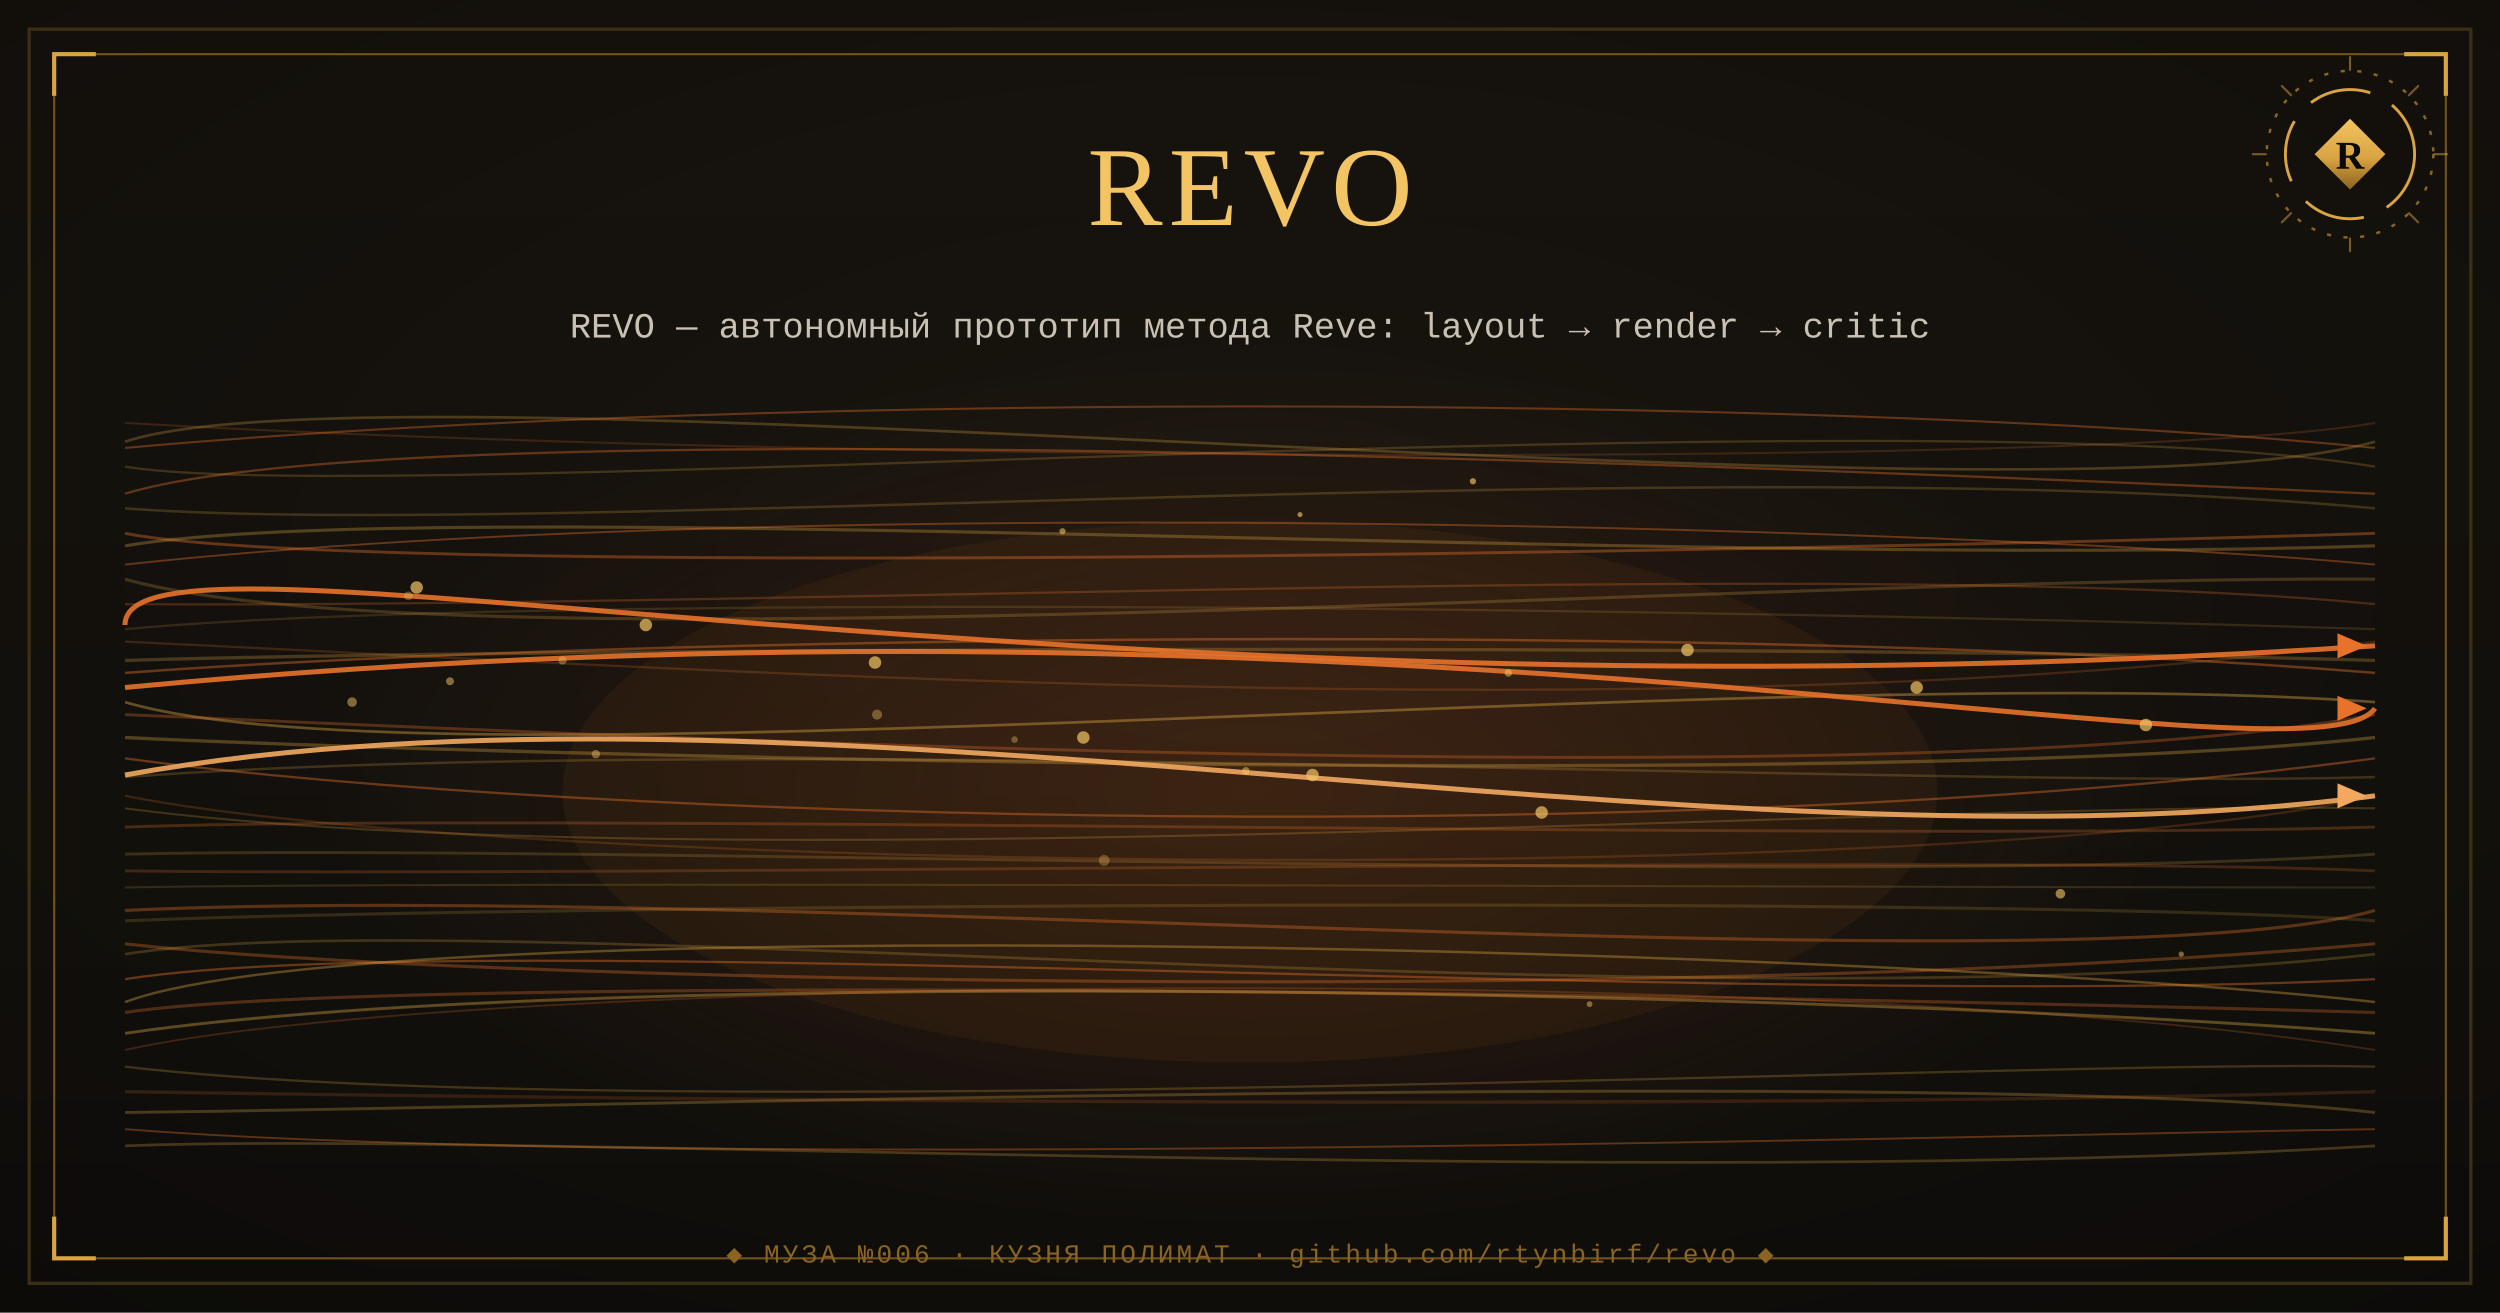
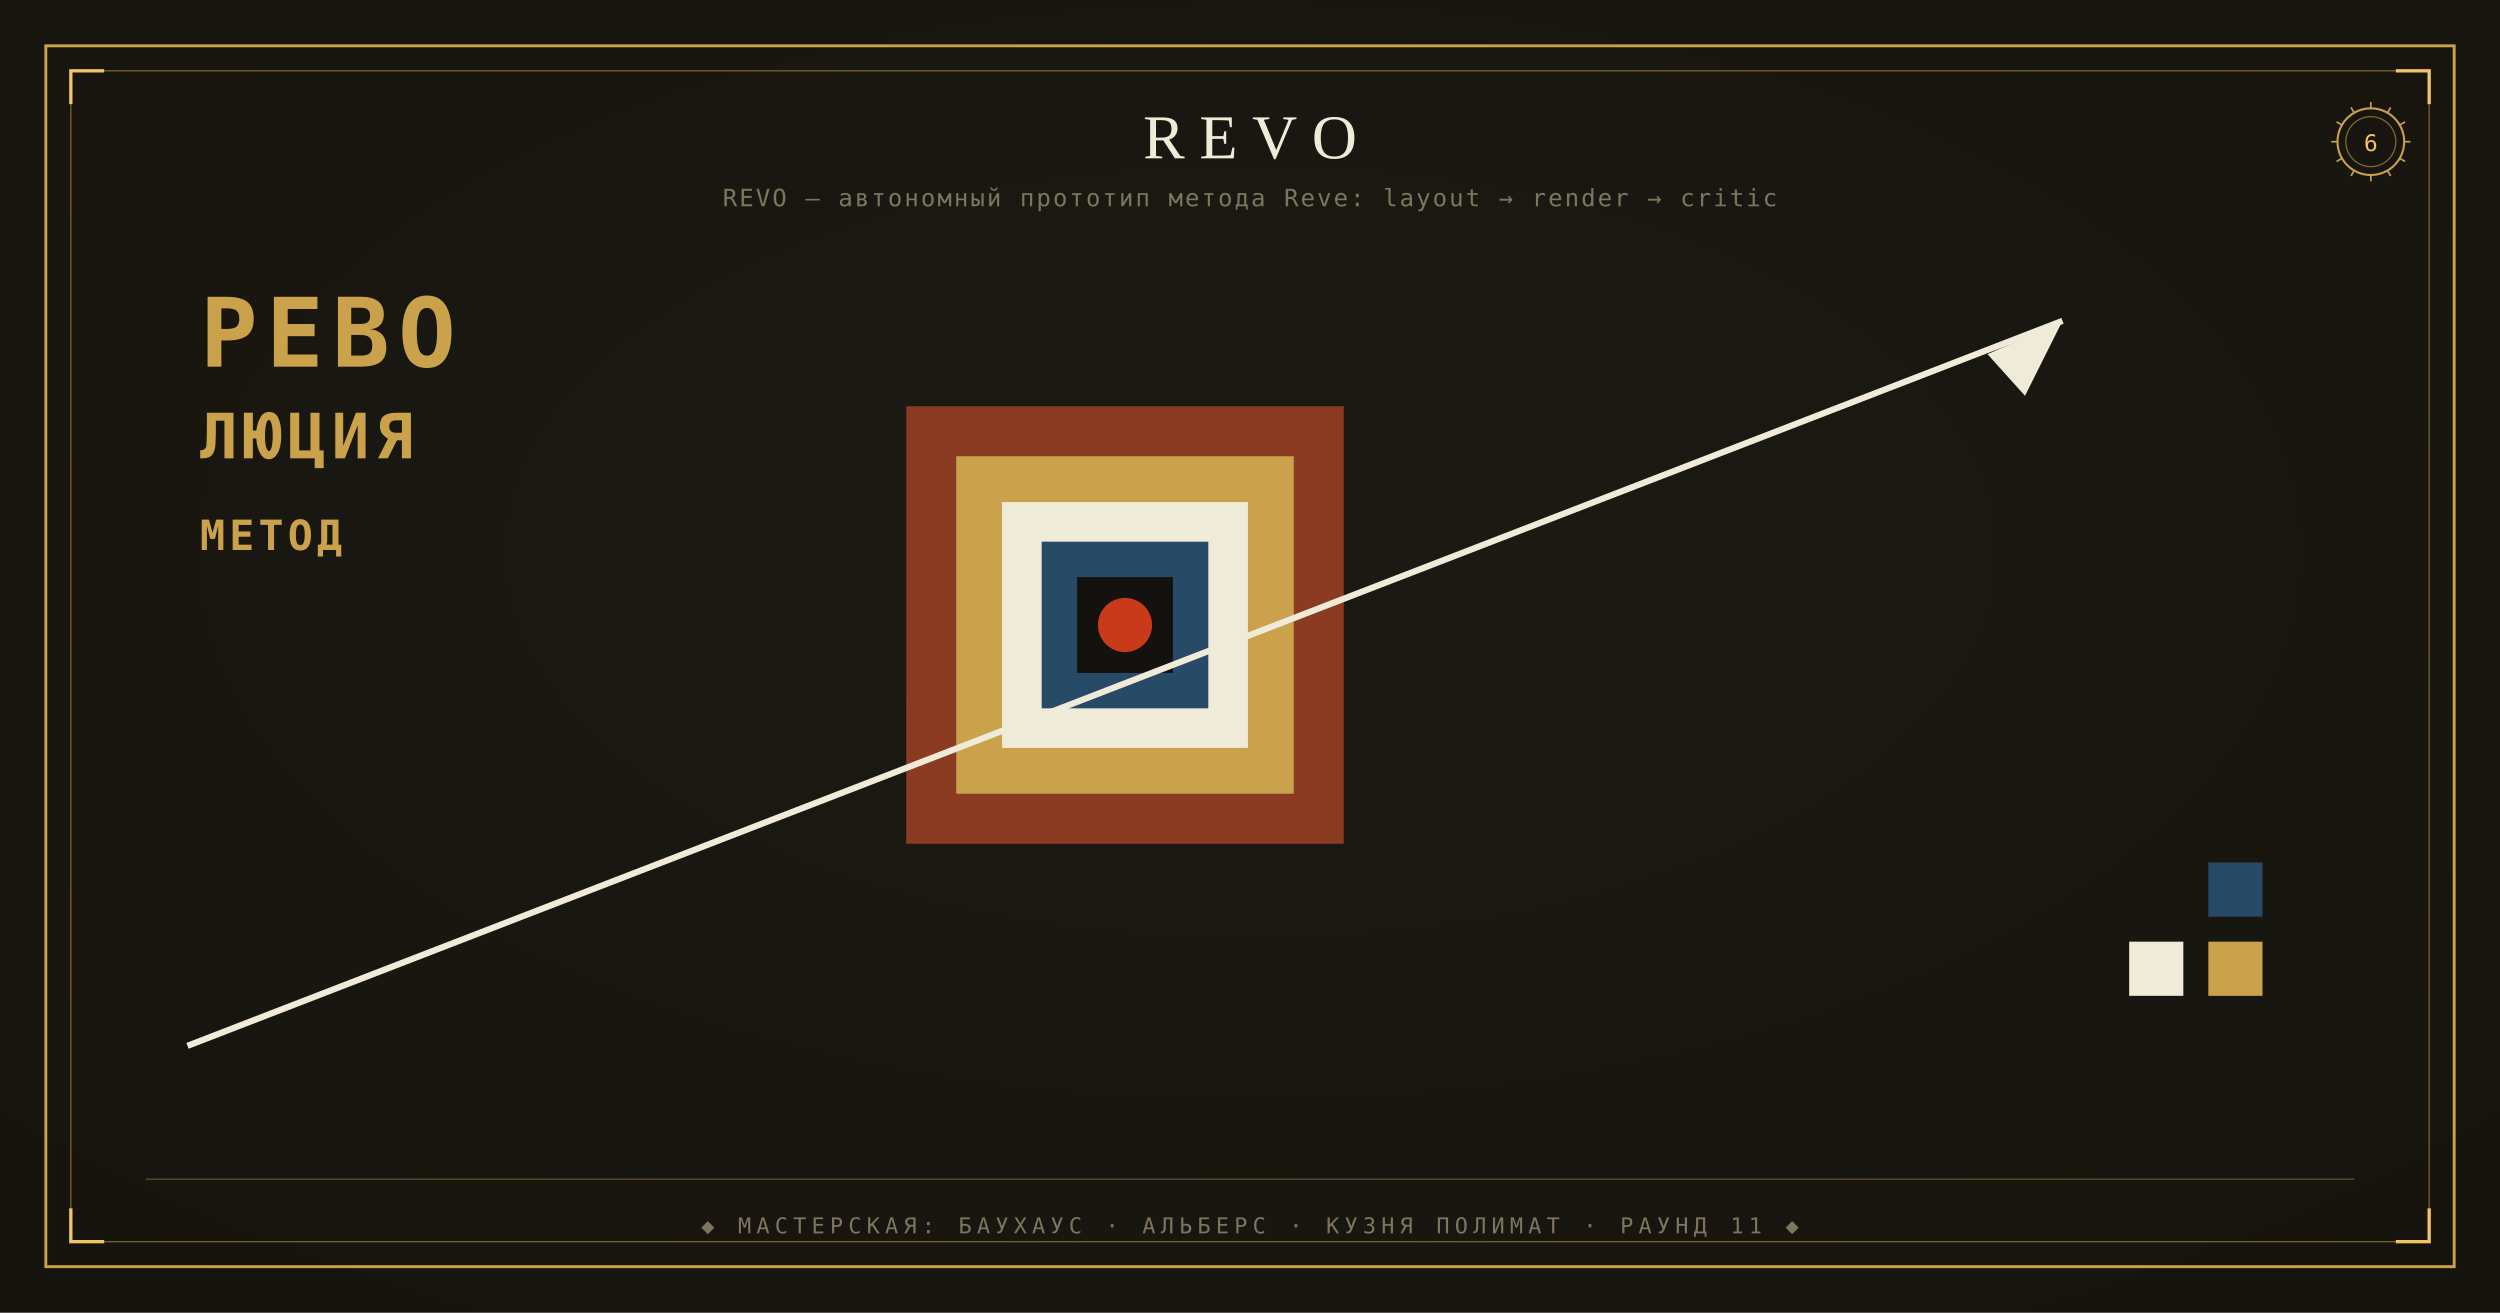
<svg xmlns="http://www.w3.org/2000/svg" viewBox="0 0 1200 630" width="1200" height="630">
-   <defs>
-     <linearGradient id="bg" x1="0" y1="0" x2="0" y2="1">
-       <stop offset="0" stop-color="#17120C" />
-       <stop offset="0.55" stop-color="#12100C" />
-       <stop offset="1" stop-color="#0B0A08" />
-     </linearGradient>
-     <linearGradient id="gGold" x1="0" y1="0" x2="0" y2="1">
-       <stop offset="0" stop-color="#F2C464" />
-       <stop offset="0.55" stop-color="#D9A441" />
-       <stop offset="1" stop-color="#8A6420" />
-     </linearGradient>
-     <linearGradient id="gGoldX" x1="0" y1="0" x2="1" y2="0">
-       <stop offset="0" stop-color="#8A6420" stop-opacity="0" />
-       <stop offset="0.5" stop-color="#F2C464" />
-       <stop offset="1" stop-color="#8A6420" stop-opacity="0" />
-     </linearGradient>
-     <radialGradient id="gVig" cx="0.5" cy="0.44" r="0.85">
-       <stop offset="0" stop-color="#1C1610" />
-       <stop offset="0.6" stop-color="#12100C" />
-       <stop offset="1" stop-color="#0B0A08" />
-     </radialGradient>
-     <radialGradient id="gMood" cx="0.5" cy="0.5" r="0.5">
-       <stop offset="0" stop-color="#E8722A" stop-opacity="0.13" />
-       <stop offset="1" stop-color="#E8722A" stop-opacity="0" />
-     </radialGradient>
-   </defs>
-   <rect width="1200" height="630" fill="url(#bg)" />
-   <rect width="1200" height="630" fill="url(#gVig)" opacity="0.6" />
-   <rect x="150" y="170" width="900" height="420" fill="url(#gMood)" />
-   <rect x="14" y="14" width="1172" height="602" fill="none" stroke="#3A2E14" stroke-width="1.6" />
-   <rect x="26" y="26" width="1148" height="578" fill="none" stroke="#8A6420" stroke-width="1" opacity="0.8" />
-   <path d="M 26 46 V 26 H 46" stroke="#D9A441" stroke-width="2" fill="none" />
-   <path d="M 1154 26 H 1174 V 46" stroke="#D9A441" stroke-width="2" fill="none" />
-   <path d="M 1174 584 V 604 H 1154" stroke="#D9A441" stroke-width="2" fill="none" />
-   <path d="M 46 604 H 26 V 584" stroke="#D9A441" stroke-width="2" fill="none" />
-   <text x="600" y="108" text-anchor="middle" font-family="Georgia, 'Times New Roman', serif" font-size="54" fill="#F2C464" letter-spacing="3">REVO</text>
-   <line x1="240" y1="132" x2="960" y2="132" stroke="url(#gGoldX)" stroke-width="2" />
-   <text x="600" y="162" text-anchor="middle" font-family="'Courier New', monospace" font-size="17" fill="#C9C2B4">REVO — автономный прототип метода Reve: layout → render → critic</text>
-   <ellipse cx="600" cy="380" rx="330" ry="130" fill="#E8722A" opacity="0.06" />
-   <path d="M 60 203 C 386 222, 1013 225, 1140 203" fill="none" stroke="#E8722A" stroke-width="1.0" opacity="0.18" />
-   <path d="M 60 212 C 188 170, 981 257, 1140 212" fill="none" stroke="#D9A441" stroke-width="1.3" opacity="0.28" />
-   <path d="M 60 215 C 382 186, 900 191, 1140 215" fill="none" stroke="#E8722A" stroke-width="1.0" opacity="0.37" />
-   <path d="M 60 224 C 183 244, 924 188, 1140 224" fill="none" stroke="#D9A441" stroke-width="1.1" opacity="0.23" />
-   <path d="M 60 237 C 194 196, 852 224, 1140 237" fill="none" stroke="#E8722A" stroke-width="1.1" opacity="0.37" />
-   <path d="M 60 244 C 259 259, 828 215, 1140 244" fill="none" stroke="#D9A441" stroke-width="1.2" opacity="0.23" />
-   <path d="M 60 256 C 183 280, 998 261, 1140 256" fill="none" stroke="#E8722A" stroke-width="1.4" opacity="0.38" />
-   <path d="M 60 262 C 210 237, 808 273, 1140 262" fill="none" stroke="#D9A441" stroke-width="1.5" opacity="0.32" />
-   <path d="M 60 271 C 391 235, 970 255, 1140 271" fill="none" stroke="#E8722A" stroke-width="0.9" opacity="0.39" />
-   <path d="M 60 278 C 217 322, 860 276, 1140 278" fill="none" stroke="#D9A441" stroke-width="1.5" opacity="0.24" />
-   <path d="M 60 290 C 388 292, 905 267, 1140 290" fill="none" stroke="#E8722A" stroke-width="1.1" opacity="0.26" />
-   <path d="M 60 302 C 254 284, 828 292, 1140 302" fill="none" stroke="#D9A441" stroke-width="1.1" opacity="0.17" />
-   <path d="M 60 308 C 303 319, 804 354, 1140 308" fill="none" stroke="#E8722A" stroke-width="1.1" opacity="0.21" />
-   <path d="M 60 317 C 254 311, 869 309, 1140 317" fill="none" stroke="#D9A441" stroke-width="1.6" opacity="0.27" />
-   <path d="M 60 323 C 303 305, 835 298, 1140 323" fill="none" stroke="#E8722A" stroke-width="1.2" opacity="0.40" />
-   <path d="M 60 337 C 208 381, 849 316, 1140 337" fill="none" stroke="#D9A441" stroke-width="1.3" opacity="0.42" />
-   <path d="M 60 343 C 253 351, 916 385, 1140 343" fill="none" stroke="#E8722A" stroke-width="1.4" opacity="0.31" />
-   <path d="M 60 354 C 217 362, 905 380, 1140 354" fill="none" stroke="#D9A441" stroke-width="1.6" opacity="0.33" />
-   <path d="M 60 364 C 279 394, 814 408, 1140 364" fill="none" stroke="#E8722A" stroke-width="1.1" opacity="0.40" />
-   <path d="M 60 373 C 356 351, 936 379, 1140 373" fill="none" stroke="#D9A441" stroke-width="1.2" opacity="0.23" />
-   <path d="M 60 382 C 252 420, 949 426, 1140 382" fill="none" stroke="#E8722A" stroke-width="1.1" opacity="0.20" />
-   <path d="M 60 388 C 336 424, 921 384, 1140 388" fill="none" stroke="#D9A441" stroke-width="1.0" opacity="0.24" />
-   <path d="M 60 397 C 252 390, 902 404, 1140 397" fill="none" stroke="#E8722A" stroke-width="1.4" opacity="0.26" />
-   <path d="M 60 410 C 277 405, 904 426, 1140 410" fill="none" stroke="#D9A441" stroke-width="1.4" opacity="0.21" />
-   <path d="M 60 418 C 285 421, 956 410, 1140 418" fill="none" stroke="#E8722A" stroke-width="1.4" opacity="0.23" />
-   <path d="M 60 426 C 202 423, 911 426, 1140 426" fill="none" stroke="#D9A441" stroke-width="1.0" opacity="0.18" />
-   <path d="M 60 437 C 363 423, 1004 476, 1140 437" fill="none" stroke="#E8722A" stroke-width="1.5" opacity="0.35" />
-   <path d="M 60 442 C 250 434, 988 430, 1140 442" fill="none" stroke="#D9A441" stroke-width="1.5" opacity="0.18" />
-   <path d="M 60 453 C 214 471, 801 483, 1140 453" fill="none" stroke="#E8722A" stroke-width="1.5" opacity="0.33" />
-   <path d="M 60 458 C 221 432, 816 494, 1140 458" fill="none" stroke="#D9A441" stroke-width="1.3" opacity="0.24" />
-   <path d="M 60 470 C 227 444, 845 485, 1140 470" fill="none" stroke="#E8722A" stroke-width="1.1" opacity="0.40" />
-   <path d="M 60 481 C 183 435, 919 456, 1140 481" fill="none" stroke="#D9A441" stroke-width="1.2" opacity="0.38" />
-   <path d="M 60 486 C 186 467, 833 477, 1140 486" fill="none" stroke="#E8722A" stroke-width="1.5" opacity="0.30" />
-   <path d="M 60 496 C 292 462, 903 477, 1140 496" fill="none" stroke="#D9A441" stroke-width="1.4" opacity="0.39" />
-   <path d="M 60 504 C 222 468, 874 461, 1140 504" fill="none" stroke="#E8722A" stroke-width="0.9" opacity="0.22" />
-   <path d="M 60 512 C 308 541, 984 508, 1140 512" fill="none" stroke="#D9A441" stroke-width="1.1" opacity="0.25" />
-   <path d="M 60 524 C 319 528, 820 533, 1140 524" fill="none" stroke="#E8722A" stroke-width="1.6" opacity="0.17" />
-   <path d="M 60 534 C 260 532, 945 512, 1140 534" fill="none" stroke="#D9A441" stroke-width="1.4" opacity="0.29" />
-   <path d="M 60 542 C 333 563, 988 544, 1140 542" fill="none" stroke="#E8722A" stroke-width="0.9" opacity="0.36" />
-   <path d="M 60 550 C 238 543, 799 571, 1140 550" fill="none" stroke="#D9A441" stroke-width="1.3" opacity="0.27" />
-   <path d="M 60 300 C 60 242, 500 352, 1140 310" fill="none" stroke="#E8722A" stroke-width="2.4" opacity="0.9" />
-   <path d="M 1136 310 l -14 -6 l 0 12 Z" fill="#E8722A" />
-   <circle cx="200" cy="282" r="3" fill="#F2C464" opacity="0.7" />
-   <circle cx="310" cy="300" r="3" fill="#F2C464" opacity="0.7" />
-   <circle cx="420" cy="318" r="3" fill="#F2C464" opacity="0.7" />
-   <path d="M 60 372 C 380 314, 820 424, 1140 382" fill="none" stroke="#F2A85F" stroke-width="2.4" opacity="0.9" />
-   <path d="M 1136 382 l -14 -6 l 0 12 Z" fill="#F2A85F" />
-   <circle cx="520" cy="354" r="3" fill="#F2C464" opacity="0.7" />
-   <circle cx="630" cy="372" r="3" fill="#F2C464" opacity="0.7" />
-   <circle cx="740" cy="390" r="3" fill="#F2C464" opacity="0.7" />
-   <path d="M 60 330 C 670 272, 1110 382, 1140 340" fill="none" stroke="#E8722A" stroke-width="2.4" opacity="0.9" />
-   <path d="M 1136 340 l -14 -6 l 0 12 Z" fill="#E8722A" />
-   <circle cx="810" cy="312" r="3" fill="#F2C464" opacity="0.7" />
-   <circle cx="920" cy="330" r="3" fill="#F2C464" opacity="0.7" />
-   <circle cx="1030" cy="348" r="3" fill="#F2C464" opacity="0.7" />
-   <circle cx="421" cy="343" r="2.4" fill="#F2C464" opacity="0.38" />
-   <circle cx="286" cy="362" r="2.0" fill="#F2C464" opacity="0.45" />
-   <circle cx="487" cy="355" r="1.6" fill="#F2C464" opacity="0.36" />
-   <circle cx="196" cy="286" r="2.1" fill="#F2C464" opacity="0.34" />
-   <circle cx="1047" cy="458" r="1.3" fill="#F2C464" opacity="0.48" />
-   <circle cx="989" cy="429" r="2.3" fill="#F2C464" opacity="0.61" />
-   <circle cx="510" cy="255" r="1.5" fill="#F2C464" opacity="0.56" />
-   <circle cx="530" cy="413" r="2.6" fill="#F2C464" opacity="0.32" />
-   <circle cx="624" cy="247" r="1.2" fill="#F2C464" opacity="0.65" />
-   <circle cx="270" cy="317" r="2.0" fill="#F2C464" opacity="0.39" />
-   <circle cx="598" cy="370" r="1.8" fill="#F2C464" opacity="0.54" />
-   <circle cx="216" cy="327" r="1.9" fill="#F2C464" opacity="0.51" />
-   <circle cx="707" cy="231" r="1.5" fill="#F2C464" opacity="0.66" />
-   <circle cx="169" cy="337" r="2.3" fill="#F2C464" opacity="0.49" />
-   <circle cx="724" cy="323" r="1.8" fill="#F2C464" opacity="0.52" />
-   <circle cx="763" cy="482" r="1.4" fill="#F2C464" opacity="0.47" />
-   <circle cx="1128" cy="74" r="40" fill="none" stroke="#8A6420" stroke-width="1.2" stroke-dasharray="2 6" />
-   <circle cx="1128" cy="74" r="31" fill="none" stroke="#D9A441" stroke-width="1.4" stroke-dasharray="30 12" />
-   <line x1="1128" y1="34" x2="1128" y2="27" stroke="#D9A441" stroke-width="1" opacity="0.5" />
-   <line x1="1156" y1="46" x2="1161" y2="41" stroke="#D9A441" stroke-width="1" opacity="0.5" />
-   <line x1="1168" y1="74" x2="1175" y2="74" stroke="#D9A441" stroke-width="1" opacity="0.5" />
-   <line x1="1156" y1="102" x2="1161" y2="107" stroke="#D9A441" stroke-width="1" opacity="0.5" />
-   <line x1="1128" y1="114" x2="1128" y2="121" stroke="#D9A441" stroke-width="1" opacity="0.5" />
-   <line x1="1100" y1="102" x2="1095" y2="107" stroke="#D9A441" stroke-width="1" opacity="0.5" />
-   <line x1="1088" y1="74" x2="1081" y2="74" stroke="#D9A441" stroke-width="1" opacity="0.5" />
-   <line x1="1100" y1="46" x2="1095" y2="41" stroke="#D9A441" stroke-width="1" opacity="0.5" />
-   <path d="M 1128 57 L 1145 74 L 1128 91 L 1111 74 Z" fill="url(#gGold)" />
-   <text x="1128" y="81" text-anchor="middle" font-family="Georgia, 'Times New Roman', serif" font-size="19" fill="#0B0A08" font-weight="bold">R</text>
-   <text x="600" y="606" text-anchor="middle" font-family="'Courier New', monospace" font-size="12.5" fill="#8A6420" letter-spacing="1.5">◆ МУЗА №006 · КУЗНЯ ПОЛИМАТ · github.com/rtynbirf/revo ◆</text>
+   <rect width="1200" height="630" fill="#14120E" />
+   <radialGradient id="vig6" cx="0.5" cy="0.42" r="0.95">
+     <stop offset="0" stop-color="#1D1A14" />
+     <stop offset="1" stop-color="#14120E" />
+   </radialGradient>
+   <rect width="1200" height="630" fill="url(#vig6)" opacity="0.9" />
+   <rect x="22" y="22" width="1156" height="586" fill="none" stroke="#C9A24B" stroke-width="1.4" />
+   <rect x="34" y="34" width="1132" height="562" fill="none" stroke="#C9A24B" stroke-width="0.6" opacity="0.55" />
+   <path d="M 34 50 L 34 34 L 50 34" fill="none" stroke="#F2C464" stroke-width="1.6" />
+   <path d="M 1166 50 L 1166 34 L 1150 34" fill="none" stroke="#F2C464" stroke-width="1.6" />
+   <path d="M 34 580 L 34 596 L 50 596" fill="none" stroke="#F2C464" stroke-width="1.6" />
+   <path d="M 1166 580 L 1166 596 L 1150 596" fill="none" stroke="#F2C464" stroke-width="1.6" />
+   <text x="600.0" y="76" text-anchor="middle" font-family="Georgia, 'Times New Roman', serif" font-size="30" fill="#F0EAD8" letter-spacing="7">REVO</text>
+   <text x="600.0" y="99" text-anchor="middle" font-family="'Cascadia Mono', ui-monospace, Consolas, monospace" font-size="11.5" fill="#7E755F" letter-spacing="1">REVO — автономный прототип метода Reve: layout → render → critic</text>
+   <g transform="translate(1138,68)">
+     <circle r="16" fill="none" stroke="#C9A24B" stroke-width="1" />
+     <circle r="12" fill="none" stroke="#C9A24B" stroke-width="0.6" opacity="0.6" />
+     <text y="4.5" text-anchor="middle" font-family="'Cascadia Mono', ui-monospace, Consolas, monospace" font-size="11" fill="#F2C464">6</text>
+     <g stroke="#C9A24B" stroke-width="0.8">
+       <line x1="0" y1="-19" x2="0" y2="-16" transform="rotate(0)" />
+       <line x1="0" y1="-19" x2="0" y2="-16" transform="rotate(30)" />
+       <line x1="0" y1="-19" x2="0" y2="-16" transform="rotate(60)" />
+       <line x1="0" y1="-19" x2="0" y2="-16" transform="rotate(90)" />
+       <line x1="0" y1="-19" x2="0" y2="-16" transform="rotate(120)" />
+       <line x1="0" y1="-19" x2="0" y2="-16" transform="rotate(150)" />
+       <line x1="0" y1="-19" x2="0" y2="-16" transform="rotate(180)" />
+       <line x1="0" y1="-19" x2="0" y2="-16" transform="rotate(210)" />
+       <line x1="0" y1="-19" x2="0" y2="-16" transform="rotate(240)" />
+       <line x1="0" y1="-19" x2="0" y2="-16" transform="rotate(270)" />
+       <line x1="0" y1="-19" x2="0" y2="-16" transform="rotate(300)" />
+       <line x1="0" y1="-19" x2="0" y2="-16" transform="rotate(330)" />
+     </g>
+   </g>
+   <line x1="70" y1="566" x2="1130" y2="566" stroke="#C9A24B" stroke-width="0.5" opacity="0.5" />
+   <text x="600.0" y="592" text-anchor="middle" font-family="'Cascadia Mono', ui-monospace, Consolas, monospace" font-size="10.5" fill="#7E755F" letter-spacing="2.5">◆ МАСТЕРСКАЯ: БАУХАУС · АЛЬБЕРС · КУЗНЯ ПОЛИМАТ · РАУНД 11 ◆</text>
+   <clipPath id="clip6">
+     <rect x="70" y="118" width="1060" height="404" />
+   </clipPath>
+   <g clip-path="url(#clip6)">
+     <rect x="435" y="195" width="210" height="210" fill="#8A3B22" />
+     <rect x="459" y="219" width="162" height="162" fill="#C9A24B" />
+     <rect x="481" y="241" width="118" height="118" fill="#F0EAD8" />
+     <rect x="500" y="260" width="80" height="80" fill="#274A66" />
+     <rect x="517" y="277" width="46" height="46" fill="#14120E" />
+     <circle cx="540" cy="300" r="13" fill="#C93A1B" />
+     <line x1="90" y1="502" x2="990" y2="154" stroke="#F0EAD8" stroke-width="3" />
+     <polygon points="990,154 954,170 972,190" fill="#F0EAD8" />
+     <text x="96" y="176" font-family="'Cascadia Mono', ui-monospace, Consolas, monospace" font-weight="bold" font-size="46" fill="#C9A24B" letter-spacing="4">РЕВО</text>
+     <text x="96" y="220" font-family="'Cascadia Mono', ui-monospace, Consolas, monospace" font-weight="bold" font-size="30" fill="#C9A24B" letter-spacing="3">ЛЮЦИЯ</text>
+     <text x="96" y="264" font-family="'Cascadia Mono', ui-monospace, Consolas, monospace" font-weight="bold" font-size="20" fill="#C9A24B" letter-spacing="2">МЕТОД</text>
+     <rect x="1060" y="452" width="26" height="26" fill="#C9A24B" />
+     <rect x="1022" y="452" width="26" height="26" fill="#F0EAD8" />
+     <rect x="1060" y="414" width="26" height="26" fill="#274A66" />
+   </g>
</svg>
